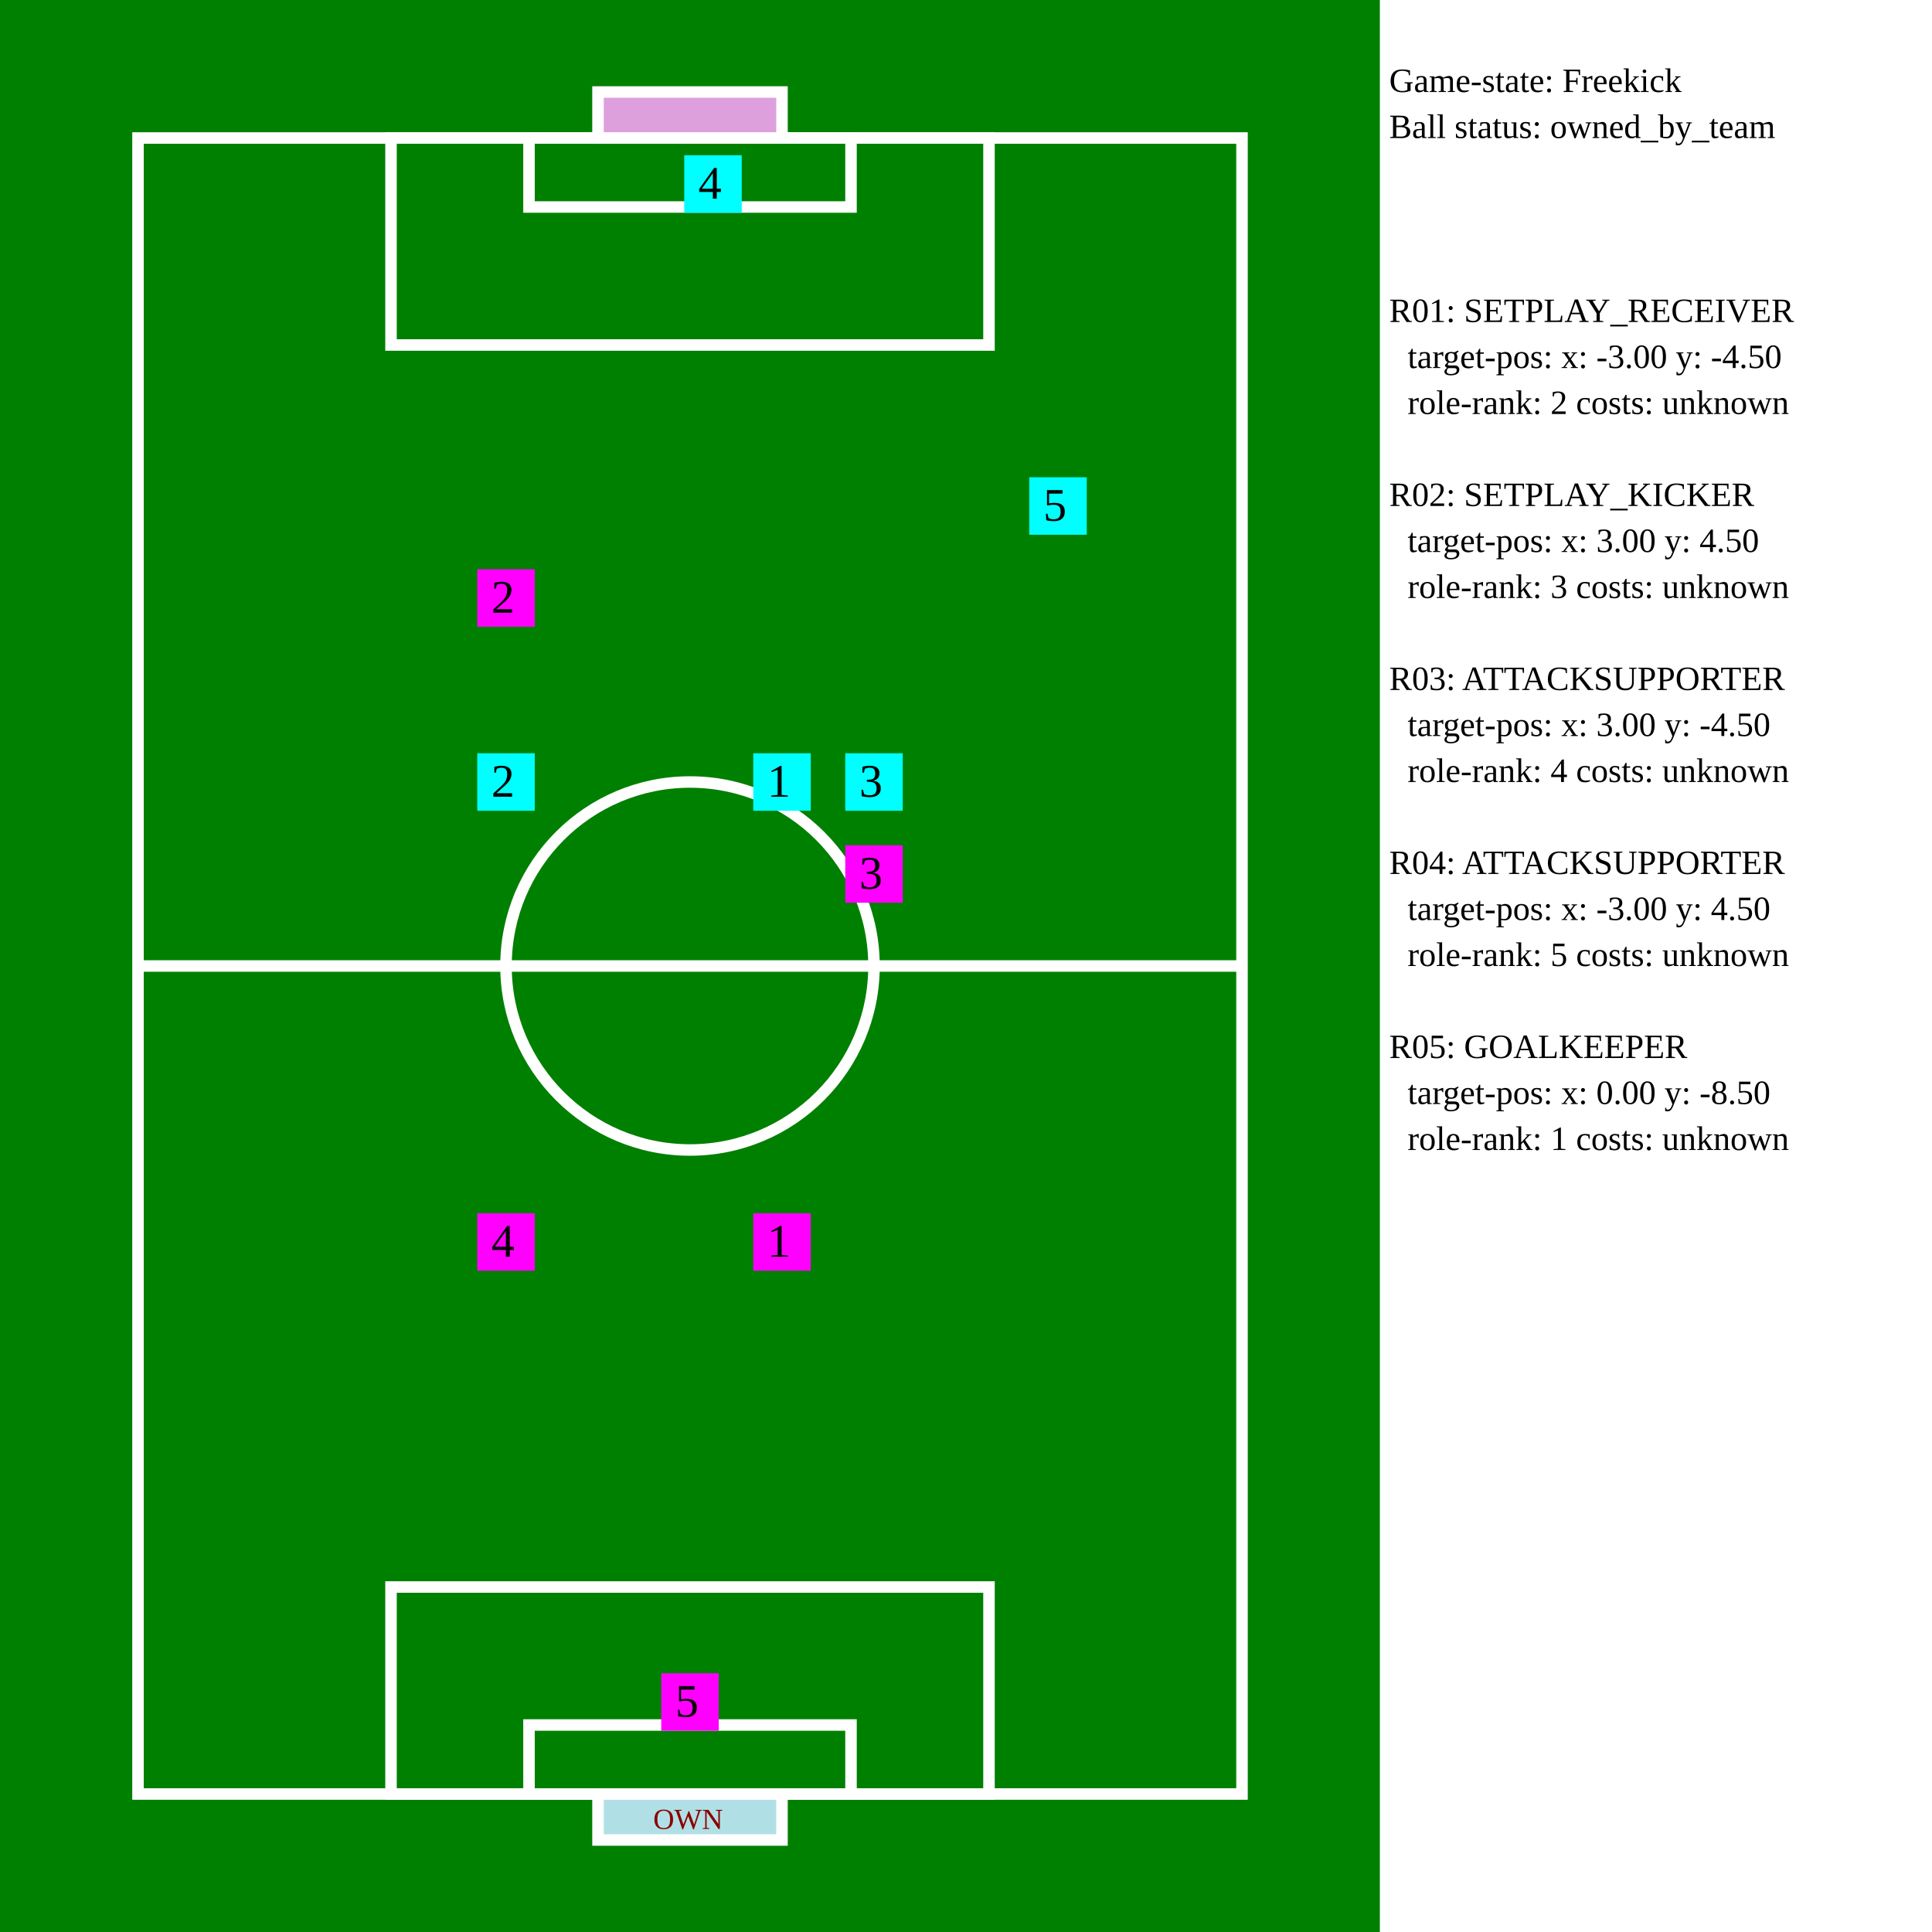
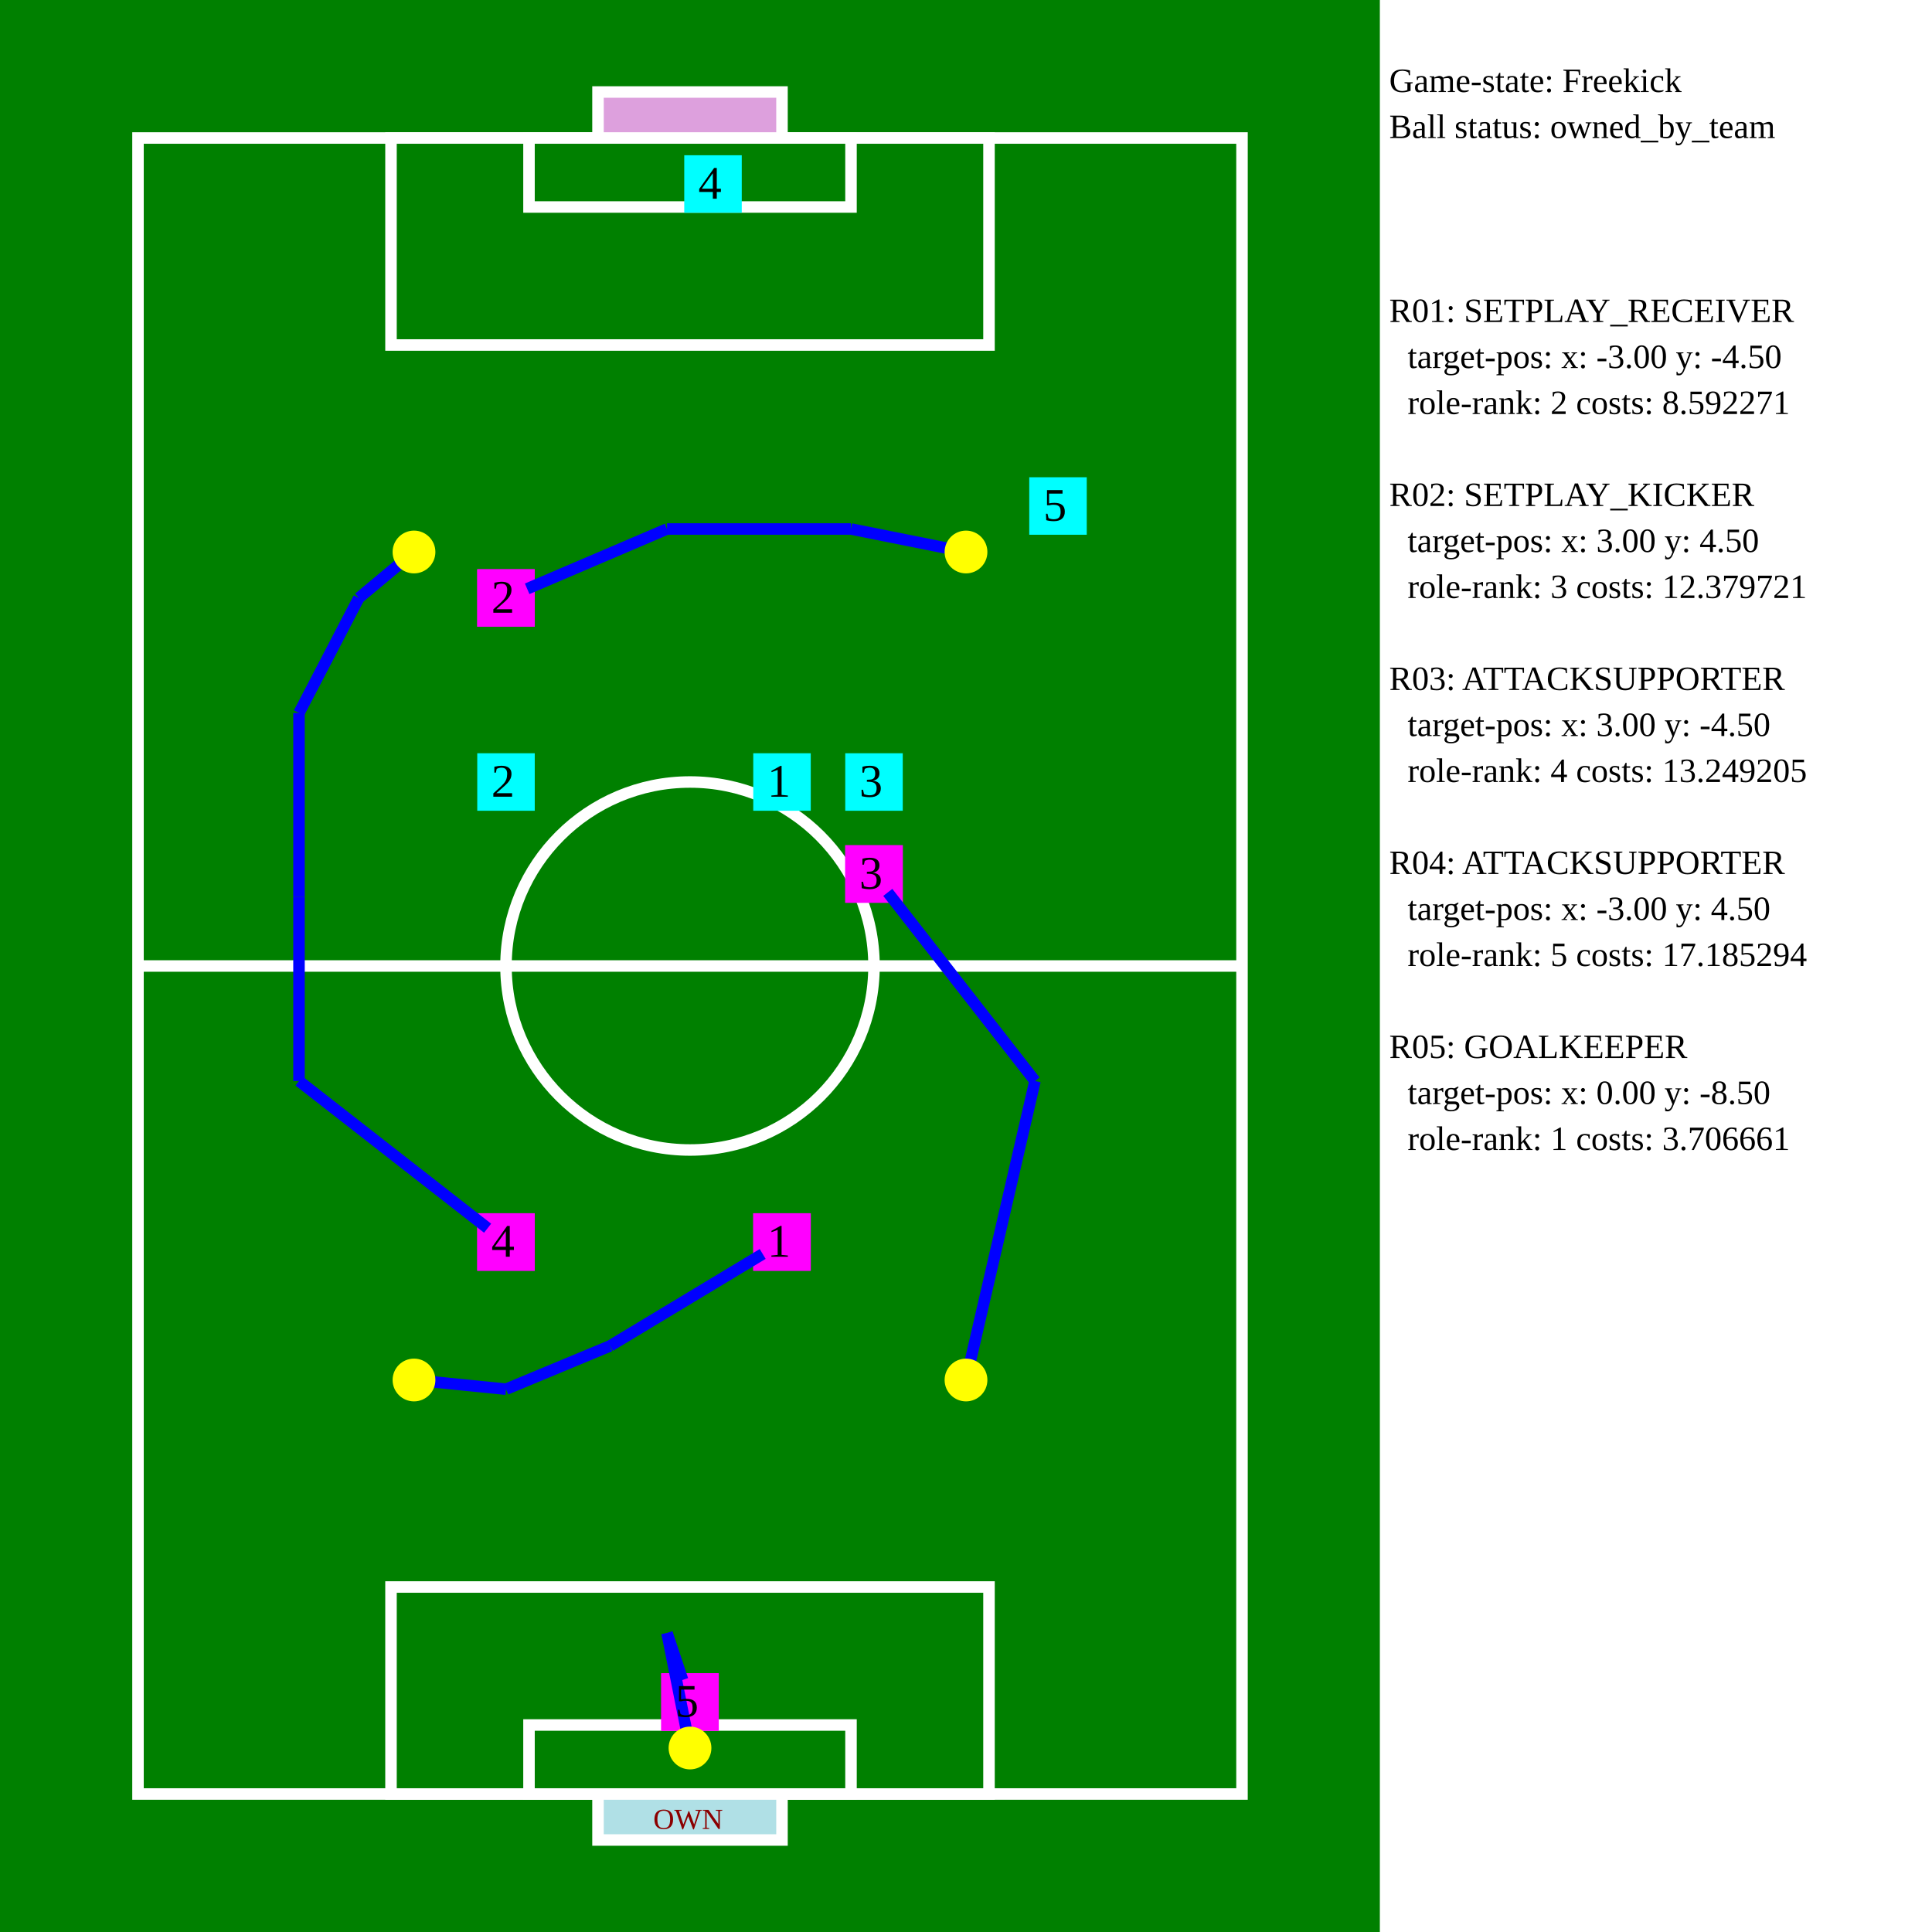
<svg xmlns="http://www.w3.org/2000/svg" width="21.00cm" height="21.00cm" version="1.1">
  <rect x="0cm" y="0cm" width="15.00cm" height="21.00cm" fill="green" stroke-width="0.02cm" />
  <rect x="15.00cm" y="0cm" width="6.00cm" height="21.00cm" fill="white" stroke-width="0.02cm" />
  <text x="15.10cm" y="1.00cm" font-size="14" font-weight-absolute="bold" fill="black">Game-state: Freekick</text>
  <text x="15.10cm" y="1.50cm" font-size="14" font-weight-absolute="bold" fill="black">Ball status: owned_by_team</text>
  <text x="15.10cm" y="3.50cm" font-size="14" font-weight-absolute="bold" fill="black">R01: SETPLAY_RECEIVER</text>
  <text x="15.30cm" y="4.00cm" font-size="14" font-weight-absolute="bold" fill="black">target-pos: x: -3.00 y: -4.50</text>
-   <text x="15.30cm" y="4.50cm" font-size="14" font-weight-absolute="bold" fill="black">role-rank: 2 costs: unknown</text>
+   <text x="15.30cm" y="4.50cm" font-size="14" font-weight-absolute="bold" fill="black">role-rank: 2 costs: 8.592271</text>
  <text x="15.10cm" y="5.50cm" font-size="14" font-weight-absolute="bold" fill="black">R02: SETPLAY_KICKER</text>
  <text x="15.30cm" y="6.00cm" font-size="14" font-weight-absolute="bold" fill="black">target-pos: x: 3.00 y: 4.50</text>
-   <text x="15.30cm" y="6.50cm" font-size="14" font-weight-absolute="bold" fill="black">role-rank: 3 costs: unknown</text>
+   <text x="15.30cm" y="6.50cm" font-size="14" font-weight-absolute="bold" fill="black">role-rank: 3 costs: 12.379721</text>
  <text x="15.10cm" y="7.50cm" font-size="14" font-weight-absolute="bold" fill="black">R03: ATTACKSUPPORTER</text>
  <text x="15.30cm" y="8.00cm" font-size="14" font-weight-absolute="bold" fill="black">target-pos: x: 3.00 y: -4.50</text>
-   <text x="15.30cm" y="8.50cm" font-size="14" font-weight-absolute="bold" fill="black">role-rank: 4 costs: unknown</text>
+   <text x="15.30cm" y="8.50cm" font-size="14" font-weight-absolute="bold" fill="black">role-rank: 4 costs: 13.249205</text>
  <text x="15.10cm" y="9.50cm" font-size="14" font-weight-absolute="bold" fill="black">R04: ATTACKSUPPORTER</text>
  <text x="15.30cm" y="10.00cm" font-size="14" font-weight-absolute="bold" fill="black">target-pos: x: -3.00 y: 4.50</text>
-   <text x="15.30cm" y="10.50cm" font-size="14" font-weight-absolute="bold" fill="black">role-rank: 5 costs: unknown</text>
+   <text x="15.30cm" y="10.50cm" font-size="14" font-weight-absolute="bold" fill="black">role-rank: 5 costs: 17.185294</text>
  <text x="15.10cm" y="11.50cm" font-size="14" font-weight-absolute="bold" fill="black">R05: GOALKEEPER</text>
  <text x="15.30cm" y="12.00cm" font-size="14" font-weight-absolute="bold" fill="black">target-pos: x: 0.00 y: -8.50</text>
-   <text x="15.30cm" y="12.50cm" font-size="14" font-weight-absolute="bold" fill="black">role-rank: 1 costs: unknown</text>
+   <text x="15.30cm" y="12.50cm" font-size="14" font-weight-absolute="bold" fill="black">role-rank: 1 costs: 3.706661</text>
  <rect x="1.50cm" y="1.50cm" width="12.00cm" height="18.00cm" fill="none" stroke="white" stroke-width="0.125cm" />
  <line x1="1.50cm" y1="10.50cm" x2="13.50cm" y2="10.50cm" stroke-width="0.125cm" stroke="white" />
  <circle cx="7.50cm" cy="10.50cm" r="2.00cm" fill="none" stroke="white" stroke-width="0.125cm" />
  <rect x="4.25cm" y="1.50cm" width="6.50cm" height="2.25cm" fill="green" stroke="white" stroke-width="0.125cm" />
  <rect x="4.25cm" y="17.25cm" width="6.50cm" height="2.25cm" fill="green" stroke="white" stroke-width="0.125cm" />
  <rect x="5.75cm" y="1.50cm" width="3.50cm" height="0.75cm" fill="green" stroke="white" stroke-width="0.125cm" />
  <rect x="5.75cm" y="18.75cm" width="3.50cm" height="0.75cm" fill="green" stroke="white" stroke-width="0.125cm" />
  <rect x="6.50cm" y="1.00cm" width="2.00cm" height="0.50cm" fill="plum" stroke="white" stroke-width="0.125cm" />
  <rect x="6.50cm" y="19.50cm" width="2.00cm" height="0.50cm" fill="powderblue" stroke="white" stroke-width="0.125cm" />
  <text x="7.10cm" y="19.88cm" fill="darkred">OWN</text>
  <rect x="8.25cm" y="8.25cm" width="0.50cm" height="0.50cm" fill="cyan" stroke="cyan" stroke-width="0.125cm" />
  <text x="8.34cm" y="8.66cm" font-size="large" font-weight-absolute="bold" fill="black">1</text>
  <rect x="5.25cm" y="8.25cm" width="0.50cm" height="0.50cm" fill="cyan" stroke="cyan" stroke-width="0.125cm" />
  <text x="5.34cm" y="8.66cm" font-size="large" font-weight-absolute="bold" fill="black">2</text>
  <rect x="9.25cm" y="8.25cm" width="0.50cm" height="0.50cm" fill="cyan" stroke="cyan" stroke-width="0.125cm" />
  <text x="9.34cm" y="8.66cm" font-size="large" font-weight-absolute="bold" fill="black">3</text>
  <rect x="7.50cm" y="1.75cm" width="0.50cm" height="0.50cm" fill="cyan" stroke="cyan" stroke-width="0.125cm" />
  <text x="7.59cm" y="2.16cm" font-size="large" font-weight-absolute="bold" fill="black">4</text>
  <rect x="11.25cm" y="5.25cm" width="0.50cm" height="0.50cm" fill="cyan" stroke="cyan" stroke-width="0.125cm" />
  <text x="11.34cm" y="5.66cm" font-size="large" font-weight-absolute="bold" fill="black">5</text>
  <rect x="8.25cm" y="13.25cm" width="0.50cm" height="0.50cm" fill="magenta" stroke="magenta" stroke-width="0.125cm" />
  <rect x="5.25cm" y="6.25cm" width="0.50cm" height="0.50cm" fill="magenta" stroke="magenta" stroke-width="0.125cm" />
  <rect x="9.25cm" y="9.25cm" width="0.50cm" height="0.50cm" fill="magenta" stroke="magenta" stroke-width="0.125cm" />
  <rect x="5.25cm" y="13.25cm" width="0.50cm" height="0.50cm" fill="magenta" stroke="magenta" stroke-width="0.125cm" />
  <rect x="7.25cm" y="18.25cm" width="0.50cm" height="0.50cm" fill="magenta" stroke="magenta" stroke-width="0.125cm" />
+   <rect x="8.25cm" y="13.25cm" width="0.50cm" height="0.50cm" fill="magenta" stroke="magenta" stroke-width="0.125cm" />
+   <line x1="8.29cm" y1="13.63cm" x2="6.63cm" y2="14.63cm" stroke-width="0.125cm" stroke="blue" />
+   <line x1="6.63cm" y1="14.63cm" x2="5.50cm" y2="15.10cm" stroke-width="0.125cm" stroke="blue" />
+   <line x1="5.50cm" y1="15.10cm" x2="4.50cm" y2="15.00cm" stroke-width="0.125cm" stroke="blue" />
+   <circle cx="4.50cm" cy="15.00cm" r="0.17cm" fill="yellow" stroke="yellow" stroke-width="0.125cm" />
+   <rect x="5.25cm" y="6.25cm" width="0.50cm" height="0.50cm" fill="magenta" stroke="magenta" stroke-width="0.125cm" />
+   <line x1="5.73cm" y1="6.40cm" x2="7.25cm" y2="5.75cm" stroke-width="0.125cm" stroke="blue" />
+   <line x1="7.25cm" y1="5.75cm" x2="9.25cm" y2="5.75cm" stroke-width="0.125cm" stroke="blue" />
+   <line x1="9.25cm" y1="5.75cm" x2="10.50cm" y2="6.00cm" stroke-width="0.125cm" stroke="blue" />
+   <circle cx="10.50cm" cy="6.00cm" r="0.17cm" fill="yellow" stroke="yellow" stroke-width="0.125cm" />
+   <rect x="9.25cm" y="9.25cm" width="0.50cm" height="0.50cm" fill="magenta" stroke="magenta" stroke-width="0.125cm" />
+   <line x1="9.65cm" y1="9.70cm" x2="11.25cm" y2="11.75cm" stroke-width="0.125cm" stroke="blue" />
+   <line x1="11.25cm" y1="11.75cm" x2="10.50cm" y2="15.00cm" stroke-width="0.125cm" stroke="blue" />
+   <circle cx="10.50cm" cy="15.00cm" r="0.17cm" fill="yellow" stroke="yellow" stroke-width="0.125cm" />
+   <rect x="5.25cm" y="13.25cm" width="0.50cm" height="0.50cm" fill="magenta" stroke="magenta" stroke-width="0.125cm" />
+   <line x1="5.30cm" y1="13.35cm" x2="3.25cm" y2="11.75cm" stroke-width="0.125cm" stroke="blue" />
+   <line x1="3.25cm" y1="11.75cm" x2="3.25cm" y2="9.75cm" stroke-width="0.125cm" stroke="blue" />
+   <line x1="3.25cm" y1="9.75cm" x2="3.25cm" y2="7.75cm" stroke-width="0.125cm" stroke="blue" />
+   <line x1="3.25cm" y1="7.75cm" x2="3.90cm" y2="6.50cm" stroke-width="0.125cm" stroke="blue" />
+   <line x1="3.90cm" y1="6.50cm" x2="4.50cm" y2="6.00cm" stroke-width="0.125cm" stroke="blue" />
+   <circle cx="4.50cm" cy="6.00cm" r="0.17cm" fill="yellow" stroke="yellow" stroke-width="0.125cm" />
+   <rect x="7.25cm" y="18.25cm" width="0.50cm" height="0.50cm" fill="magenta" stroke="magenta" stroke-width="0.125cm" />
+   <line x1="7.42cm" y1="18.26cm" x2="7.25cm" y2="17.75cm" stroke-width="0.125cm" stroke="blue" />
+   <line x1="7.25cm" y1="17.75cm" x2="7.50cm" y2="19.00cm" stroke-width="0.125cm" stroke="blue" />
+   <circle cx="7.50cm" cy="19.00cm" r="0.17cm" fill="yellow" stroke="yellow" stroke-width="0.125cm" />
  <text x="8.34cm" y="13.66cm" font-size="large" font-weight-absolute="bold" fill="black">1</text>
  <text x="5.34cm" y="6.66cm" font-size="large" font-weight-absolute="bold" fill="black">2</text>
  <text x="9.34cm" y="9.66cm" font-size="large" font-weight-absolute="bold" fill="black">3</text>
  <text x="5.34cm" y="13.66cm" font-size="large" font-weight-absolute="bold" fill="black">4</text>
  <text x="7.34cm" y="18.66cm" font-size="large" font-weight-absolute="bold" fill="black">5</text>
</svg>
